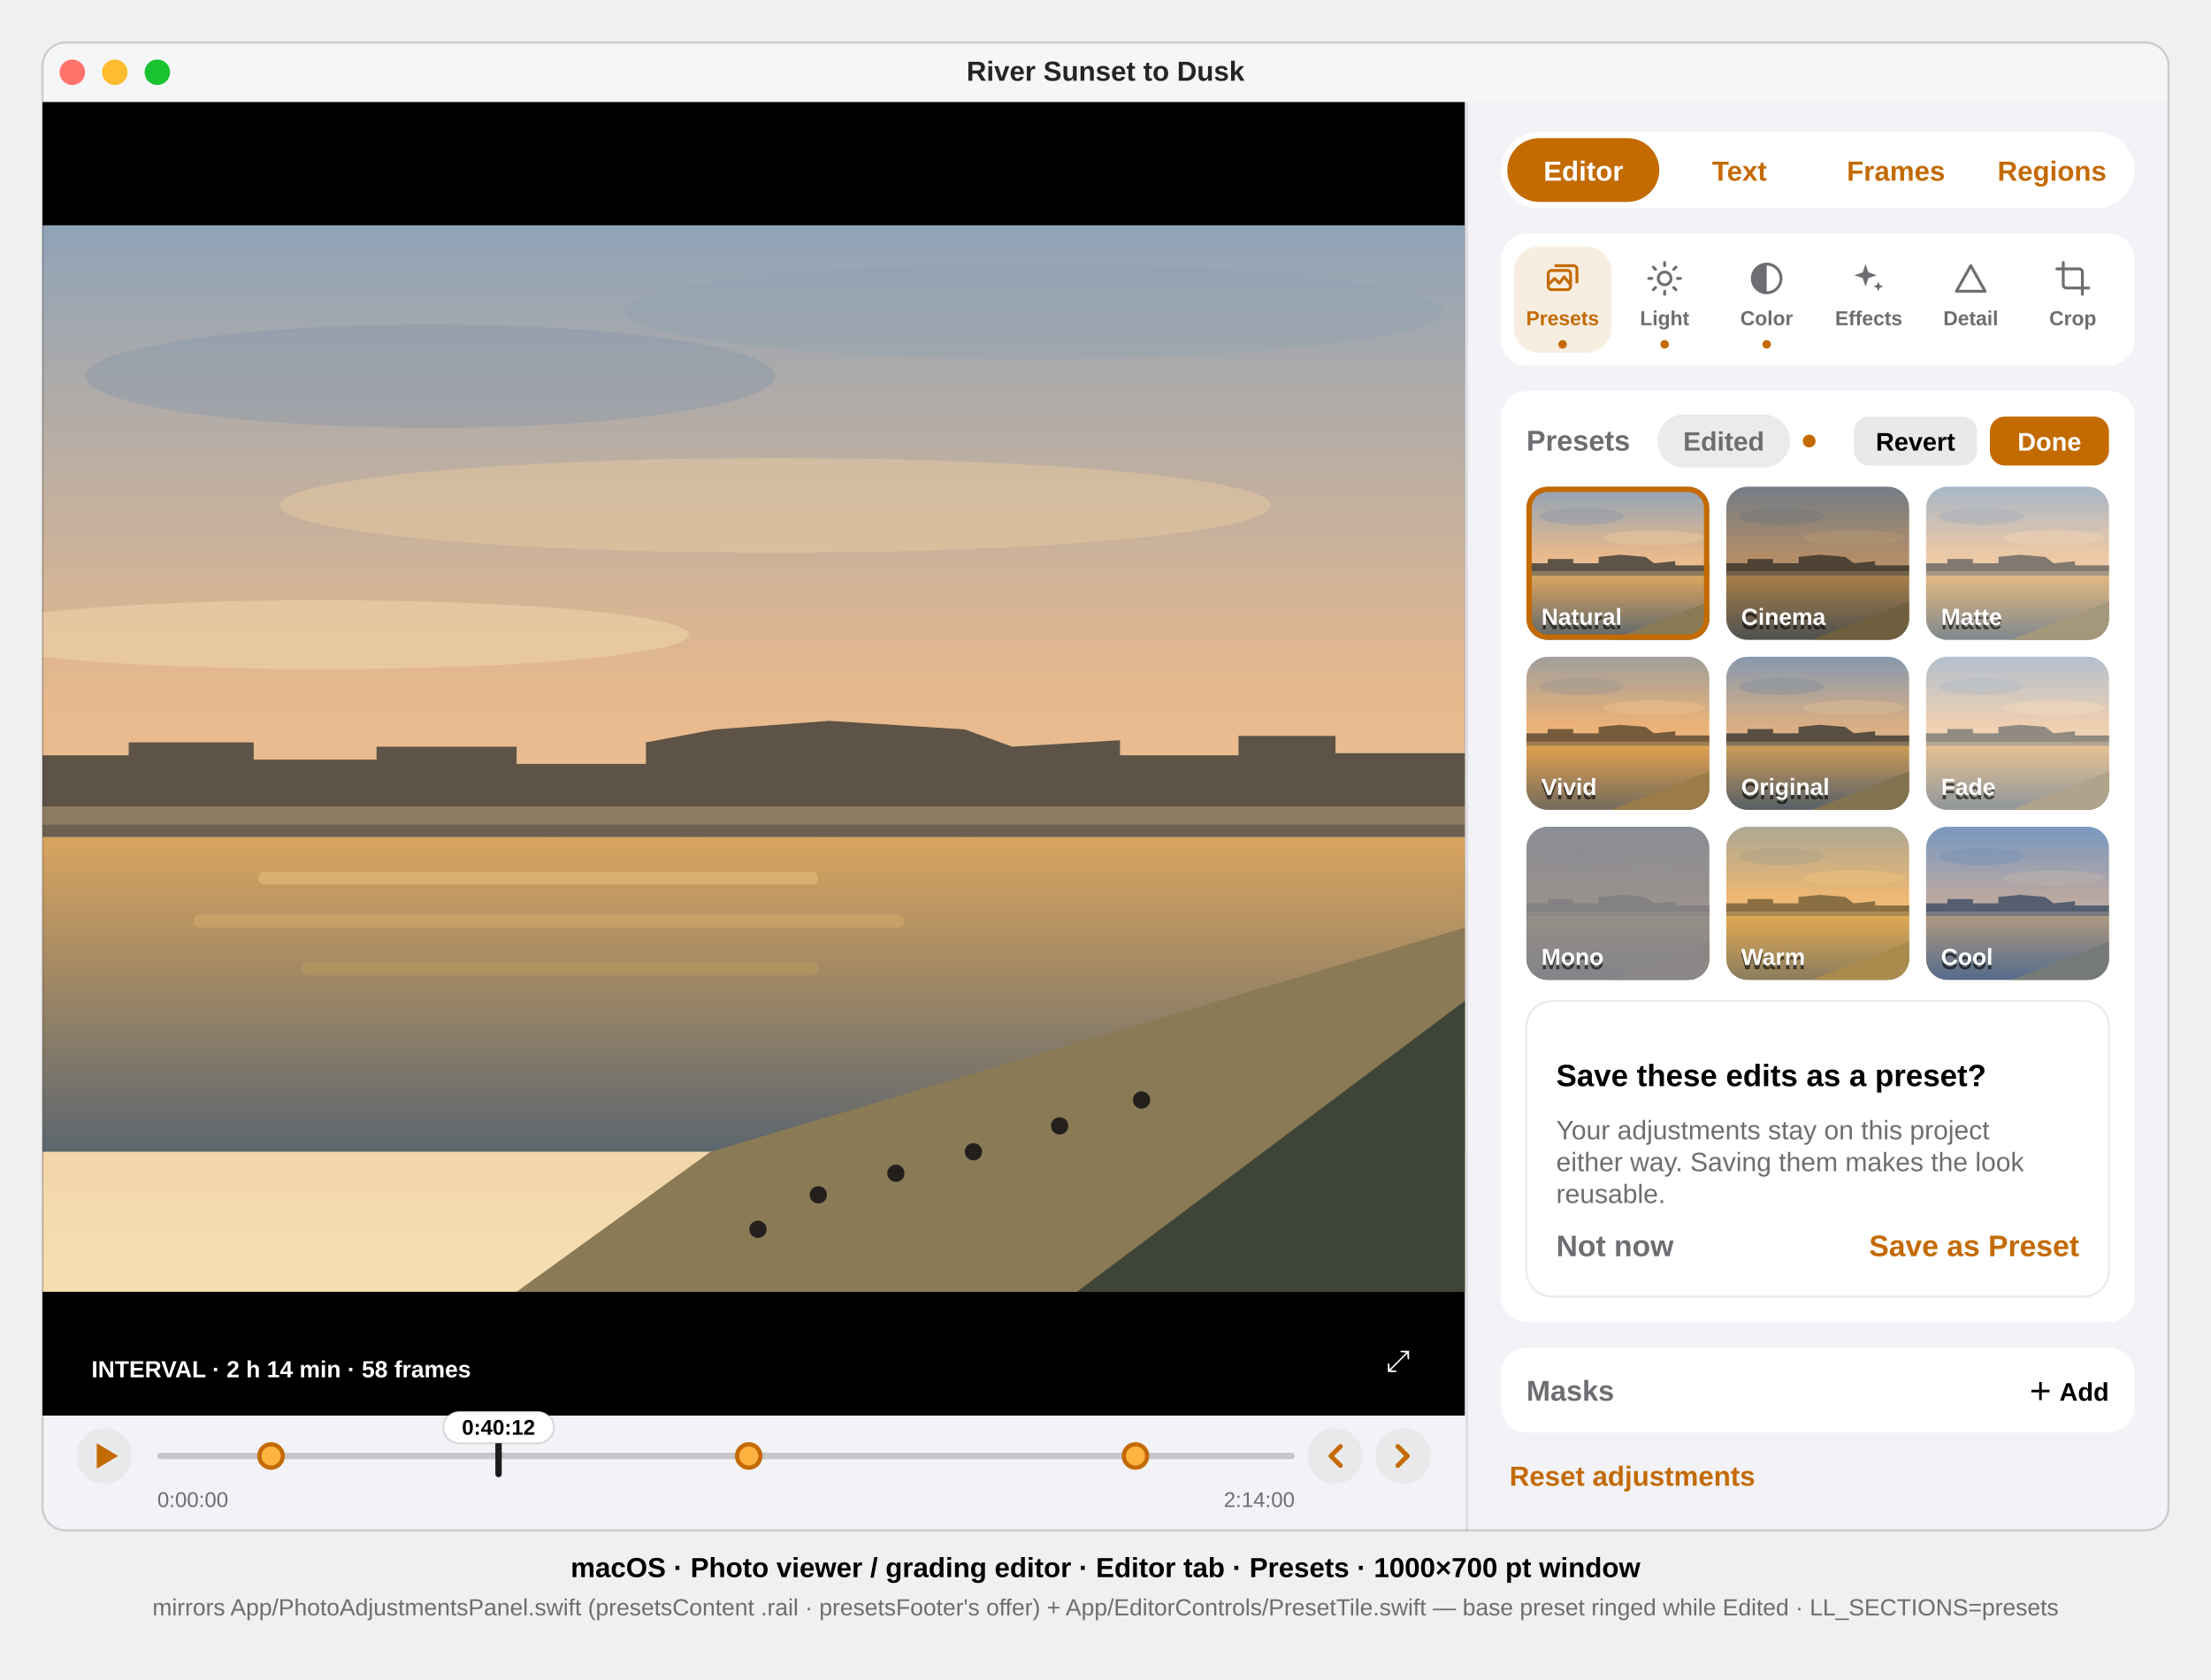
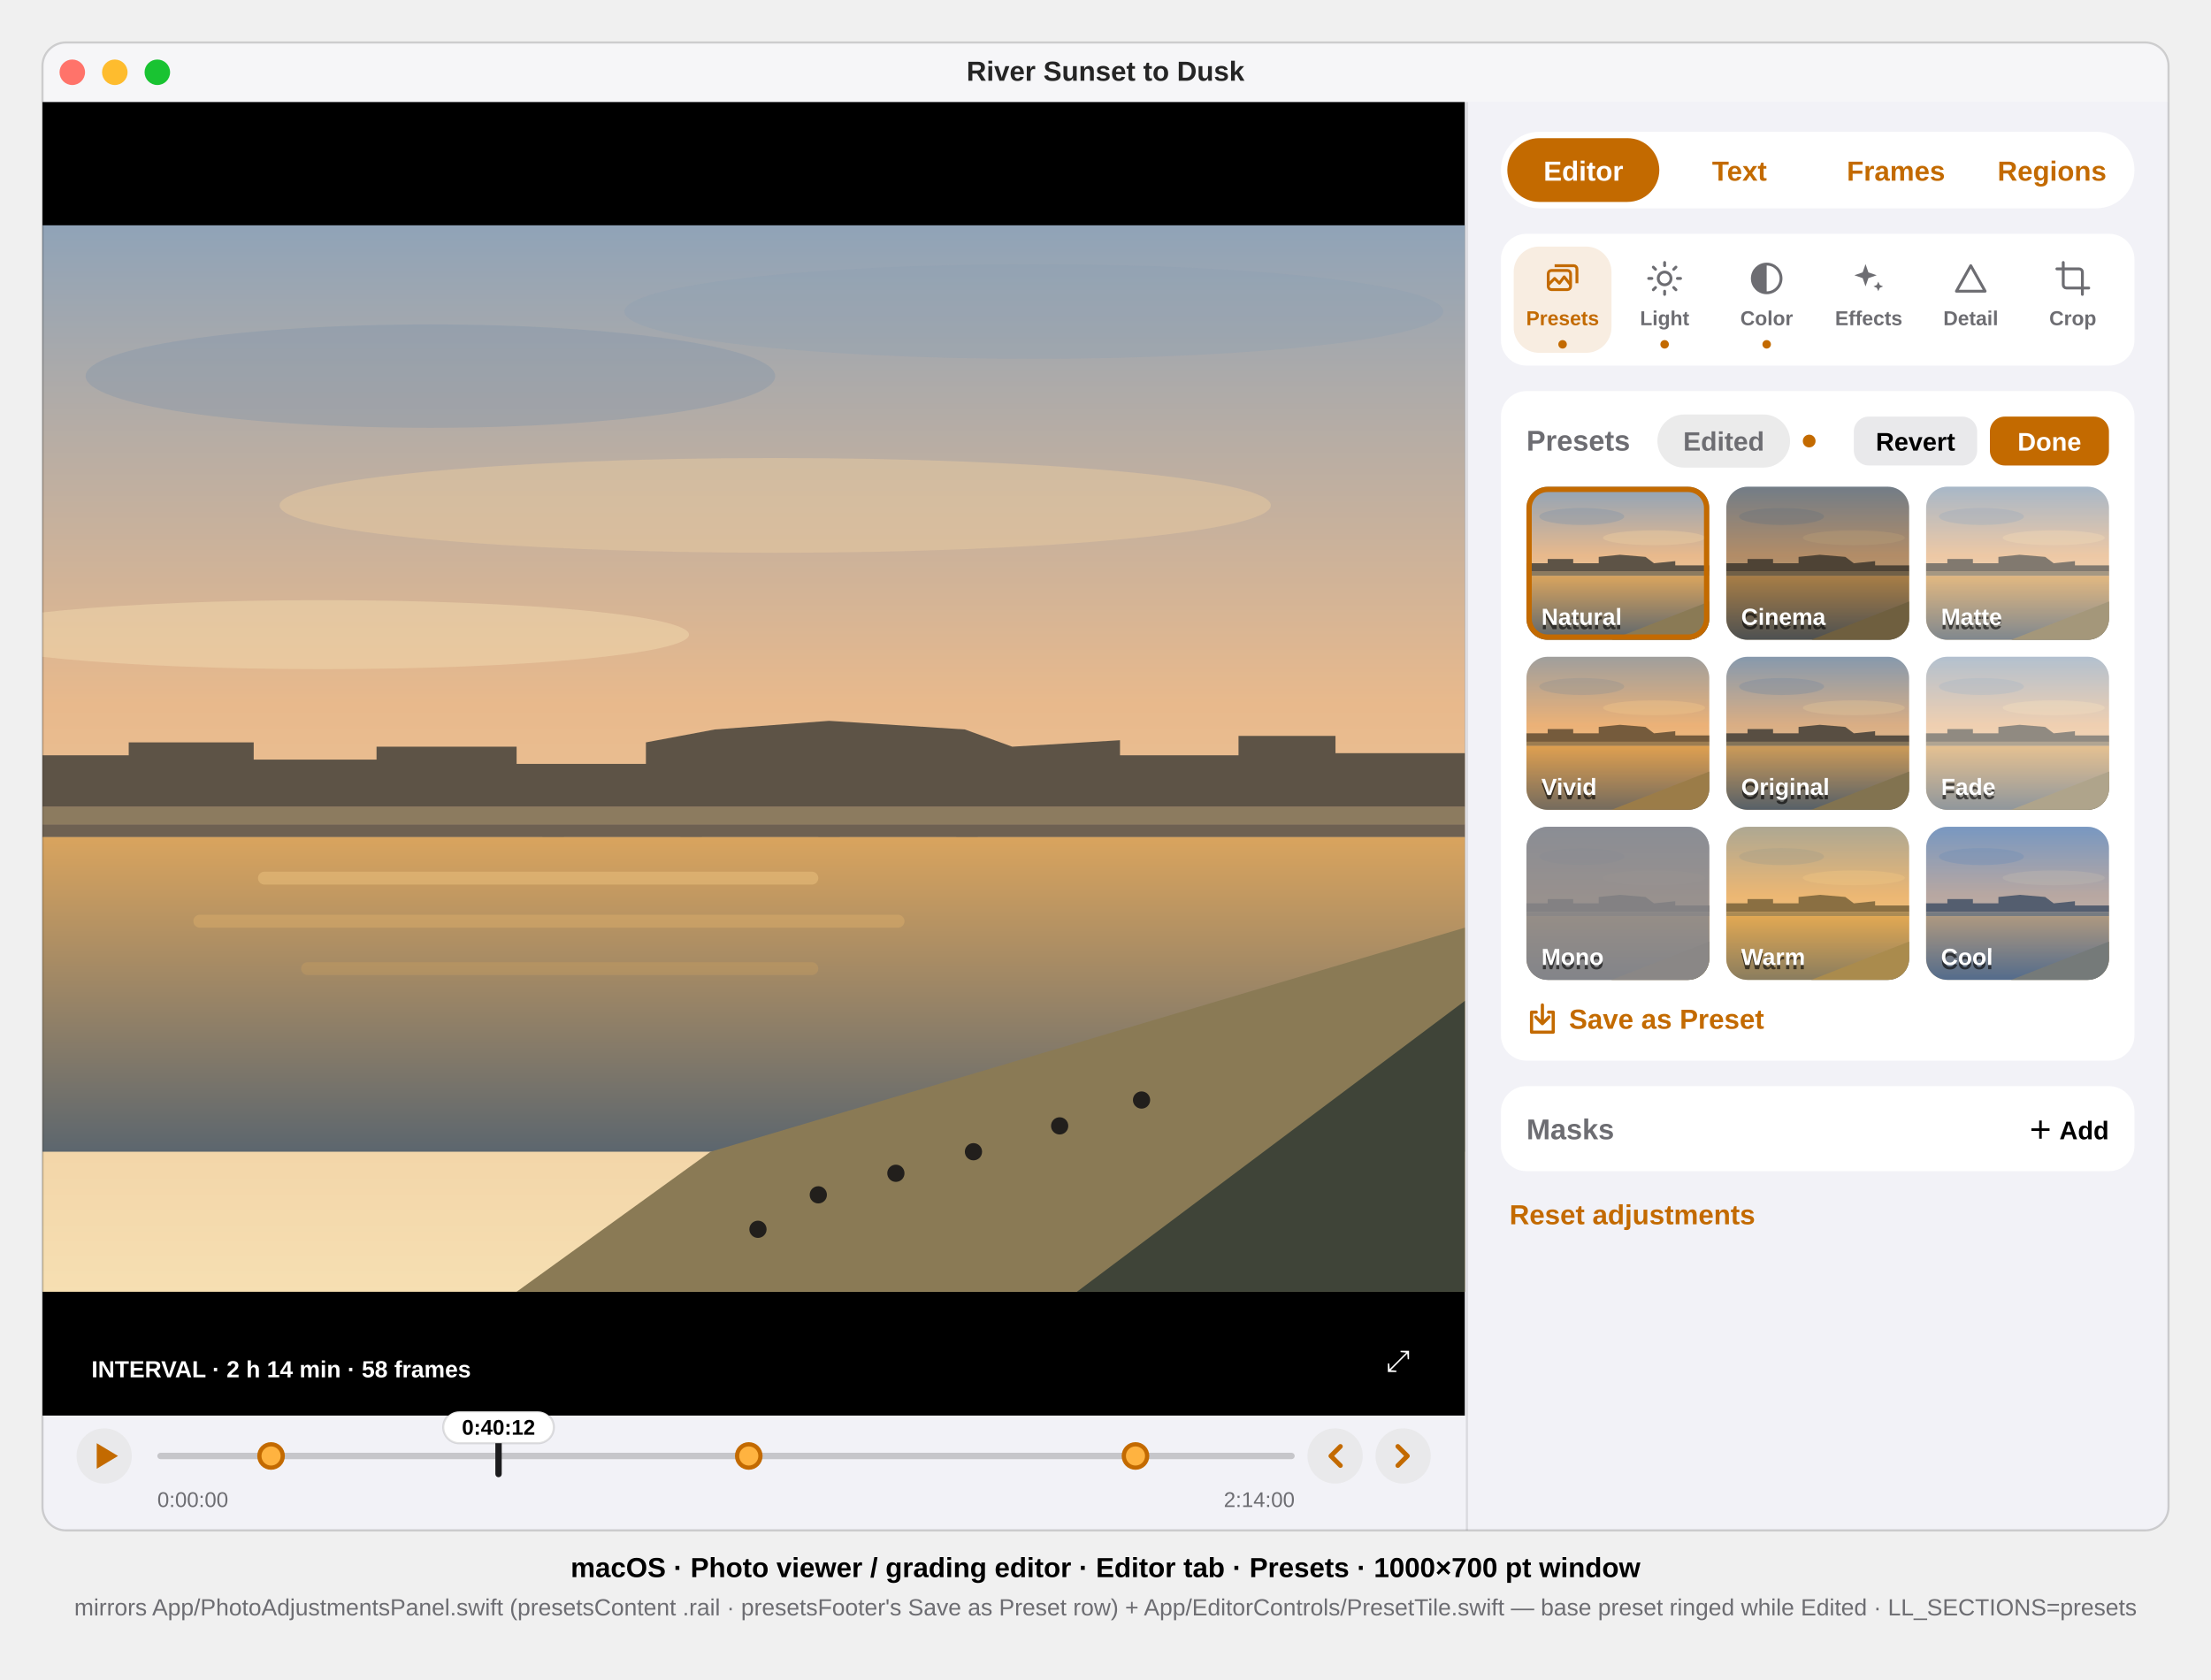
<svg xmlns="http://www.w3.org/2000/svg" viewBox="0 0 1040 790" font-family="-apple-system, BlinkMacSystemFont, 'SF Pro Text', 'Helvetica Neue', Arial, sans-serif">
  <defs>
    <clipPath id="win">
      <rect x="20" y="20" width="1000" height="700" rx="11" />
    </clipPath>
    <clipPath id="photo">
      <rect x="20" y="110" width="660" height="495" />
    </clipPath>
    <linearGradient id="sky" x1="0" y1="0" x2="0" y2="1">
      <stop offset="0" stop-color="#8FA3B8" />
      <stop offset="0.45" stop-color="#E8B98C" />
      <stop offset="1" stop-color="#F6DFB2" />
    </linearGradient>
    <linearGradient id="river" x1="0" y1="0" x2="0" y2="1">
      <stop offset="0" stop-color="#D9A45E" />
      <stop offset="1" stop-color="#5C666E" />
    </linearGradient>
    <symbol id="thumb" viewBox="0 0 86 72">
      <rect width="86" height="72" fill="url(#sky)" />
      <ellipse cx="26" cy="14" rx="20" ry="4" fill="#7E93A9" opacity="0.35" />
      <ellipse cx="60" cy="24" rx="24" ry="3.5" fill="#EACBA0" opacity="0.45" />
      <path d="M0 40 L0 36 L10 36 L10 34 L22 34 L22 36 L34 36 L34 33 L44 32 L56 33 L60 36 L70 35 L70 37 L86 37 L86 40 Z" fill="#5D5346" />
      <rect x="0" y="40" width="86" height="2" fill="#8C7B5F" />
      <rect x="0" y="42" width="86" height="30" fill="url(#river)" />
      <path d="M40 72 L86 54 L86 72 Z" fill="#8A7A55" />
    </symbol>
  </defs>
  <style>text{font-family:inherit}.sb{font-weight:600}.b{font-weight:700}.mono{font-variant-numeric:tabular-nums}</style>
  <g clip-path="url(#win)">
    <rect x="20" y="20" width="1000" height="700" fill="#F2F2F7" />
    <g id="titlebar">
      <rect x="20" y="20" width="1000" height="28" fill="#F6F6F8" />
      <circle cx="34" cy="34" r="6" fill="#FF736A" />
      <circle cx="54" cy="34" r="6" fill="#FEBC2E" />
      <circle cx="74" cy="34" r="6" fill="#19C332" />
      <text x="520" y="38" font-size="13" class="sb" text-anchor="middle" fill="#000" fill-opacity="0.85">River Sunset to Dusk</text>
    </g>
    <g id="media">
      <rect x="20" y="48" width="669" height="618" fill="#000000" />
      <g id="picture" transform="translate(20,106) scale(1.013636) translate(-20,-110)" clip-path="url(#photo)">
        <rect x="20" y="110" width="660" height="495" fill="url(#sky)" />
        <ellipse cx="200" cy="180" rx="160" ry="24" fill="#7E93A9" opacity="0.35" />
        <ellipse cx="480" cy="150" rx="190" ry="22" fill="#8A9DB1" opacity="0.3" />
        <ellipse cx="360" cy="240" rx="230" ry="22" fill="#EACBA0" opacity="0.45" />
        <ellipse cx="150" cy="300" rx="170" ry="16" fill="#F2D9AE" opacity="0.5" />
        <path d="M20 380 L20 356 L60 356 L60 350 L118 350 L118 358 L175 358 L175 352 L240 352 L240 360 L300 360 L300 350 L332 344 L385 340 L448 344 L470 352 L520 349 L520 356 L575 356 L575 347 L620 347 L620 355 L680 355 L680 380 Z" fill="#5D5346" />
        <rect x="20" y="380" width="660" height="8" fill="#8C7B5F" />
        <rect x="20" y="388" width="660" height="6" fill="#6E6152" />
        <g fill="#524A40">
          <rect x="252" y="394" width="10" height="12" />
          <rect x="316" y="394" width="10" height="12" />
          <rect x="380" y="394" width="10" height="12" />
          <rect x="444" y="394" width="10" height="12" />
        </g>
        <rect x="20" y="394" width="660" height="146" fill="url(#river)" />
        <rect x="120" y="410" width="260" height="6" rx="3" fill="#EBC27E" opacity="0.5" />
        <rect x="90" y="430" width="330" height="6" rx="3" fill="#E0B26B" opacity="0.4" />
        <rect x="140" y="452" width="240" height="6" rx="3" fill="#D2A45F" opacity="0.3" />
        <path d="M330 540 L680 436 L680 605 L240 605 Z" fill="#8A7A55" />
        <path d="M500 605 L680 470 L680 605 Z" fill="#3F4438" />
        <g fill="#221F1C">
          <circle cx="380" cy="560" r="4" />
          <circle cx="416" cy="550" r="4" />
          <circle cx="452" cy="540" r="4" />
          <circle cx="492" cy="528" r="4" />
          <circle cx="352" cy="576" r="4" />
          <circle cx="530" cy="516" r="4" />
        </g>
      </g>
      <g id="marquee-badge">
        <rect x="32" y="634" width="214" height="20" rx="10" fill="#000000" fill-opacity="0.5" />
        <text x="43" y="648" font-size="11" class="sb" fill="#FFFFFF">INTERVAL · 2 h 14 min · 58 frames</text>
      </g>
      <text x="652" y="645" font-size="14" fill="#FFFFFF" data-symbol="arrow.up.left.and.arrow.down.right">⤢</text>
    </g>
    <g id="strip">
      <circle cx="49" cy="685" r="13" fill="#E9E9EB" />
      <path d="M45.5 679 L55.5 685 L45.5 691 Z" fill="#C36A00" data-symbol="play.fill" />
      <rect x="74" y="683.5" width="535" height="3" rx="1.5" fill="#000000" fill-opacity="0.18" />
      <rect x="233.0" y="675" width="3" height="20" rx="1.5" fill="#1C1C1E" />
      <circle cx="127.5" cy="685" r="5.5" fill="#FFB340" stroke="#C36A00" stroke-width="2" />
      <circle cx="352.2" cy="685" r="5.5" fill="#FFB340" stroke="#C36A00" stroke-width="2" />
      <circle cx="534.1" cy="685" r="5.5" fill="#FFB340" stroke="#C36A00" stroke-width="2" />
      <rect x="208.5" y="664" width="52" height="15" rx="7.5" fill="#FFFFFF" stroke="#000" stroke-opacity="0.12" />
      <text x="234.5" y="675" font-size="10" class="sb mono" text-anchor="middle" fill="#000">0:40:12</text>
      <text x="74" y="709" font-size="10" class="mono" fill="#6D6D72">0:00:00</text>
      <text x="609" y="709" font-size="10" class="mono" text-anchor="end" fill="#6D6D72">2:14:00</text>
      <circle cx="628" cy="685" r="13" fill="#E9E9EB" />
      <path d="M630.5 680.5 L626 685 L630.5 689.5" fill="none" stroke="#C36A00" stroke-width="2.2" stroke-linecap="round" stroke-linejoin="round" data-symbol="chevron.left" />
      <circle cx="660" cy="685" r="13" fill="#E9E9EB" />
      <path d="M657.5 680.5 L662 685 L657.5 689.5" fill="none" stroke="#C36A00" stroke-width="2.2" stroke-linecap="round" stroke-linejoin="round" data-symbol="chevron.right" />
    </g>
    <line x1="690" y1="48" x2="690" y2="720" stroke="#000" stroke-opacity="0.1" />
    <g id="rail">
      <g id="railtabs">
        <rect x="706" y="62" width="298" height="36" rx="18" fill="#FFFFFF" />
        <rect x="709.0" y="65" width="71.5" height="30" rx="15" fill="#C36A00" />
        <text x="744.8" y="85" font-size="13" class="sb" text-anchor="middle" fill="#FFFFFF">Editor</text>
        <text x="818.2" y="85" font-size="13" class="sb" text-anchor="middle" fill="#C36A00">Text</text>
        <text x="891.8" y="85" font-size="13" class="sb" text-anchor="middle" fill="#C36A00">Frames</text>
        <text x="965.2" y="85" font-size="13" class="sb" text-anchor="middle" fill="#C36A00">Regions</text>
      </g>
      <g id="groupbar">
        <rect x="706" y="110" width="298" height="62" rx="12" fill="#FFFFFF" />
        <rect x="712" y="116" width="46" height="50" rx="12" fill="#C36A00" fill-opacity="0.12" />
        <g transform="translate(726,122) scale(0.75)" data-symbol="photo.stack">
          <rect x="3" y="7" width="14" height="12" rx="2" fill="none" stroke="#C36A00" stroke-width="1.8" stroke-linejoin="round" />
          <path d="M7 4h12a2 2 0 0 1 2 2v9M3 16l4-4 3 3 3-4 4 5" fill="none" stroke="#C36A00" stroke-width="1.8" stroke-linejoin="round" />
        </g>
        <text x="735" y="153" font-size="9.5" class="sb" text-anchor="middle" fill="#C36A00">Presets</text>
        <circle cx="735" cy="162" r="2" fill="#C36A00" />
        <g transform="translate(774,122) scale(0.75)" data-symbol="sun.max">
          <circle cx="12" cy="12" r="4" fill="none" stroke="#6D6D72" stroke-width="1.8" />
          <path d="M12 2v2M12 20v2M2 12h2M20 12h2M4.9 4.9l1.4 1.4M17.7 17.7l1.4 1.4M4.9 19.1l1.4-1.4M17.7 6.3l1.4-1.4" stroke="#6D6D72" stroke-width="1.8" stroke-linecap="round" />
        </g>
        <text x="783" y="153" font-size="9.5" class="sb" text-anchor="middle" fill="#6D6D72">Light</text>
        <circle cx="783" cy="162" r="2" fill="#C36A00" />
        <g transform="translate(822,122) scale(0.75)" data-symbol="circle.lefthalf.filled">
          <circle cx="12" cy="12" r="9" fill="none" stroke="#6D6D72" stroke-width="1.8" />
          <path d="M12 3a9 9 0 0 0 0 18z" fill="#6D6D72" />
        </g>
        <text x="831" y="153" font-size="9.5" class="sb" text-anchor="middle" fill="#6D6D72">Color</text>
        <circle cx="831" cy="162" r="2" fill="#C36A00" />
        <g transform="translate(870,122) scale(0.75)" data-symbol="sparkles">
          <path d="M10 3l1.8 5.2L17 10l-5.2 1.8L10 17l-1.8-5.2L3 10l5.2-1.8zM18 14l.9 2.1L21 17l-2.1.9L18 20l-.9-2.1L15 17l2.1-.9z" fill="#6D6D72" />
        </g>
        <text x="879" y="153" font-size="9.5" class="sb" text-anchor="middle" fill="#6D6D72">Effects</text>
        <g transform="translate(918,122) scale(0.75)" data-symbol="triangle">
          <path d="M12 4l9 16H3z" fill="none" stroke="#6D6D72" stroke-width="1.8" stroke-linejoin="round" />
        </g>
        <text x="927" y="153" font-size="9.5" class="sb" text-anchor="middle" fill="#6D6D72">Detail</text>
        <g transform="translate(966,122) scale(0.75)" data-symbol="crop.rotate">
          <path d="M6 2v14a2 2 0 0 0 2 2h14M2 6h14a2 2 0 0 1 2 2v14" fill="none" stroke="#6D6D72" stroke-width="1.8" stroke-linecap="round" />
        </g>
        <text x="975" y="153" font-size="9.5" class="sb" text-anchor="middle" fill="#6D6D72">Crop</text>
      </g>
      <g id="panel-presets">
-         <rect x="706" y="184" width="298" height="438" rx="12" fill="#FFFFFF" />
+         <rect x="706" y="184" width="298" height="315" rx="12" fill="#FFFFFF" />
        <text x="718" y="212" font-size="13.5" class="sb" fill="#6D6D72">Presets</text>
        <rect x="779.6" y="195" width="62.4" height="25" rx="12.5" fill="#000" fill-opacity="0.08" />
        <text x="810.8" y="212" font-size="12.5" class="sb" text-anchor="middle" fill="#6D6D72">Edited</text>
        <circle cx="851.0" cy="207.5" r="3" fill="#C36A00" />
        <rect x="936" y="196" width="56" height="23" rx="7" fill="#C36A00" />
        <text x="964" y="212" font-size="12" class="sb" text-anchor="middle" fill="#FFFFFF">Done</text>
        <rect x="872" y="196" width="58" height="23" rx="7" fill="#E9E9EB" />
        <text x="901" y="212" font-size="12" class="sb" text-anchor="middle" fill="#000">Revert</text>
        <g id="preset-grid">
          <clipPath id="tile-0">
            <rect x="718" y="229" width="86" height="72" rx="10" />
          </clipPath>
          <g clip-path="url(#tile-0)">
            <use href="#thumb" x="718" y="229" width="86" height="72" />
          </g>
          <rect x="719.25" y="230.25" width="83.5" height="69.5" rx="8.75" fill="none" stroke="#C36A00" stroke-width="2.5" />
          <text x="725" y="295" font-size="11" class="sb" fill="#000" fill-opacity="0.6" transform="translate(0,1)">Natural</text>
          <text x="725" y="294" font-size="11" class="sb" fill="#FFFFFF">Natural</text>
          <clipPath id="tile-1">
            <rect x="812" y="229" width="86" height="72" rx="10" />
          </clipPath>
          <g clip-path="url(#tile-1)">
            <use href="#thumb" x="812" y="229" width="86" height="72" />
            <rect x="812" y="229" width="86" height="72" fill="#2A1A0A" fill-opacity="0.28" />
          </g>
          <text x="819" y="295" font-size="11" class="sb" fill="#000" fill-opacity="0.6" transform="translate(0,1)">Cinema</text>
          <text x="819" y="294" font-size="11" class="sb" fill="#FFFFFF">Cinema</text>
          <clipPath id="tile-2">
            <rect x="906" y="229" width="86" height="72" rx="10" />
          </clipPath>
          <g clip-path="url(#tile-2)">
            <use href="#thumb" x="906" y="229" width="86" height="72" />
            <rect x="906" y="229" width="86" height="72" fill="#FFFFFF" fill-opacity="0.22" />
          </g>
          <text x="913" y="295" font-size="11" class="sb" fill="#000" fill-opacity="0.6" transform="translate(0,1)">Matte</text>
          <text x="913" y="294" font-size="11" class="sb" fill="#FFFFFF">Matte</text>
          <clipPath id="tile-3">
            <rect x="718" y="309" width="86" height="72" rx="10" />
          </clipPath>
          <g clip-path="url(#tile-3)">
            <use href="#thumb" x="718" y="309" width="86" height="72" />
            <rect x="718" y="309" width="86" height="72" fill="#FF8A00" fill-opacity="0.15" />
          </g>
          <text x="725" y="375" font-size="11" class="sb" fill="#000" fill-opacity="0.6" transform="translate(0,1)">Vivid</text>
          <text x="725" y="374" font-size="11" class="sb" fill="#FFFFFF">Vivid</text>
          <clipPath id="tile-4">
            <rect x="812" y="309" width="86" height="72" rx="10" />
          </clipPath>
          <g clip-path="url(#tile-4)">
            <use href="#thumb" x="812" y="309" width="86" height="72" />
            <rect x="812" y="309" width="86" height="72" fill="#000000" fill-opacity="0.06" />
          </g>
          <text x="819" y="375" font-size="11" class="sb" fill="#000" fill-opacity="0.6" transform="translate(0,1)">Original</text>
          <text x="819" y="374" font-size="11" class="sb" fill="#FFFFFF">Original</text>
          <clipPath id="tile-5">
            <rect x="906" y="309" width="86" height="72" rx="10" />
          </clipPath>
          <g clip-path="url(#tile-5)">
            <use href="#thumb" x="906" y="309" width="86" height="72" />
            <rect x="906" y="309" width="86" height="72" fill="#FFFFFF" fill-opacity="0.32" />
          </g>
          <text x="913" y="375" font-size="11" class="sb" fill="#000" fill-opacity="0.6" transform="translate(0,1)">Fade</text>
          <text x="913" y="374" font-size="11" class="sb" fill="#FFFFFF">Fade</text>
          <clipPath id="tile-6">
            <rect x="718" y="389" width="86" height="72" rx="10" />
          </clipPath>
          <g clip-path="url(#tile-6)">
            <use href="#thumb" x="718" y="389" width="86" height="72" />
            <rect x="718" y="389" width="86" height="72" fill="#8A8A8E" fill-opacity="0.85" />
          </g>
          <text x="725" y="455" font-size="11" class="sb" fill="#000" fill-opacity="0.6" transform="translate(0,1)">Mono</text>
          <text x="725" y="454" font-size="11" class="sb" fill="#FFFFFF">Mono</text>
          <clipPath id="tile-7">
            <rect x="812" y="389" width="86" height="72" rx="10" />
          </clipPath>
          <g clip-path="url(#tile-7)">
            <use href="#thumb" x="812" y="389" width="86" height="72" />
            <rect x="812" y="389" width="86" height="72" fill="#F4B23A" fill-opacity="0.3" />
          </g>
          <text x="819" y="455" font-size="11" class="sb" fill="#000" fill-opacity="0.6" transform="translate(0,1)">Warm</text>
          <text x="819" y="454" font-size="11" class="sb" fill="#FFFFFF">Warm</text>
          <clipPath id="tile-8">
            <rect x="906" y="389" width="86" height="72" rx="10" />
          </clipPath>
          <g clip-path="url(#tile-8)">
            <use href="#thumb" x="906" y="389" width="86" height="72" />
            <rect x="906" y="389" width="86" height="72" fill="#3F7BD9" fill-opacity="0.28" />
          </g>
          <text x="913" y="455" font-size="11" class="sb" fill="#000" fill-opacity="0.6" transform="translate(0,1)">Cool</text>
          <text x="913" y="454" font-size="11" class="sb" fill="#FFFFFF">Cool</text>
        </g>
-         <g id="preset-offer">
-           <rect x="718" y="471" width="274" height="139" rx="12" fill="#FFFFFF" stroke="#000" stroke-opacity="0.08" />
-           <text x="732" y="511" font-size="14.5" class="sb" fill="#000">Save these edits as a preset?</text>
-           <text x="732" y="536" font-size="12.5" fill="#6D6D72">Your adjustments stay on this project</text>
-           <text x="732" y="551" font-size="12.5" fill="#6D6D72">either way. Saving them makes the look</text>
-           <text x="732" y="566" font-size="12.5" fill="#6D6D72">reusable.</text>
-           <text x="732" y="591" font-size="14" class="sb" fill="#6D6D72">Not now</text>
-           <text x="978" y="591" font-size="14" class="sb" text-anchor="end" fill="#C36A00">Save as Preset</text>
+         <g id="save-as-preset">
+           <g transform="translate(718,472)" data-symbol="square.and.arrow.down" fill="none" stroke="#C36A00" stroke-width="1.5" stroke-linecap="round" stroke-linejoin="round">
+             <path d="M7.5 0.8 V9.4 M4.4 6.5 L7.5 9.6 L10.6 6.5" />
+             <path d="M4.6 4.2 H2.4 V13.6 H12.6 V4.2 H10.4" />
+           </g>
+           <text x="738" y="484" font-size="13" class="sb" fill="#C36A00">Save as Preset</text>
        </g>
      </g>
      <g id="maskscard">
-         <rect x="706" y="634" width="298" height="40" rx="12" fill="#FFFFFF" />
-         <text x="718" y="659" font-size="13.5" class="sb" fill="#6D6D72">Masks</text>
-         <text x="992" y="659" font-size="12" class="sb" text-anchor="end" fill="#000">＋ Add</text>
-       </g>
-       <text x="710" y="699" font-size="13" class="sb" fill="#C36A00" id="reset-adjustments">Reset adjustments</text>
+         <rect x="706" y="511" width="298" height="40" rx="12" fill="#FFFFFF" />
+         <text x="718" y="536" font-size="13.5" class="sb" fill="#6D6D72">Masks</text>
+         <text x="992" y="536" font-size="12" class="sb" text-anchor="end" fill="#000">＋ Add</text>
+       </g>
+       <text x="710" y="576" font-size="13" class="sb" fill="#C36A00" id="reset-adjustments">Reset adjustments</text>
    </g>
  </g>
  <rect x="20" y="20" width="1000" height="700" rx="11" fill="none" stroke="#000" stroke-opacity="0.16" />
  <text x="520" y="742" font-size="13" class="sb" text-anchor="middle" fill="#000">macOS · Photo viewer / grading editor · Editor tab · Presets · 1000×700 pt window</text>
-   <text x="520" y="760" font-size="11" text-anchor="middle" fill="#6D6D72">mirrors App/PhotoAdjustmentsPanel.swift (presetsContent .rail · presetsFooter's offer) + App/EditorControls/PresetTile.swift — base preset ringed while Edited · LL_SECTIONS=presets</text>
+   <text x="520" y="760" font-size="11" text-anchor="middle" fill="#6D6D72">mirrors App/PhotoAdjustmentsPanel.swift (presetsContent .rail · presetsFooter's Save as Preset row) + App/EditorControls/PresetTile.swift — base preset ringed while Edited · LL_SECTIONS=presets</text>
</svg>
